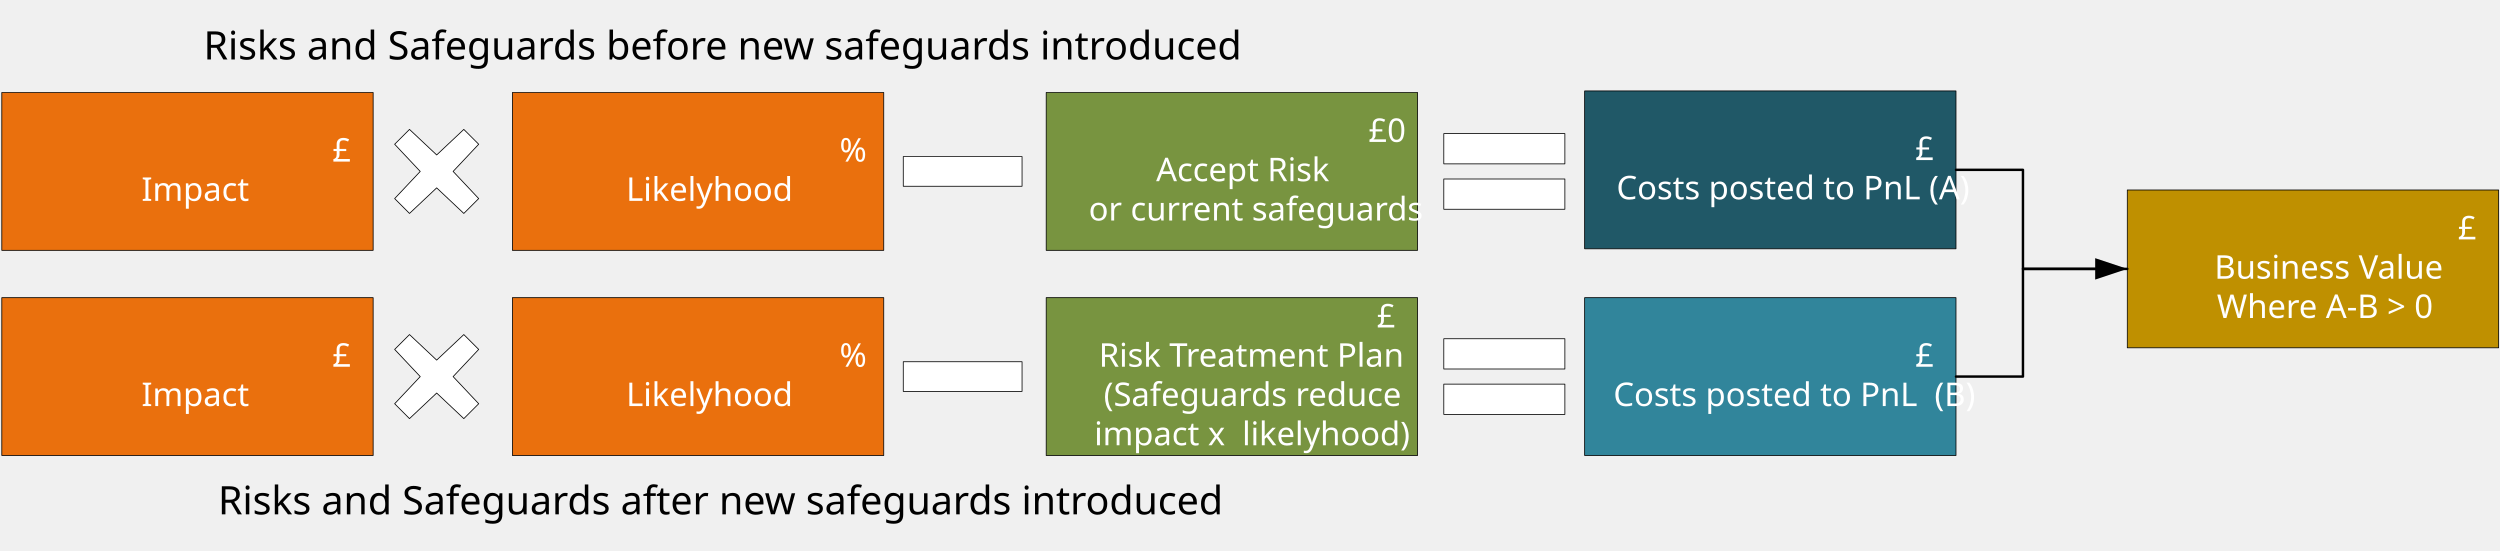
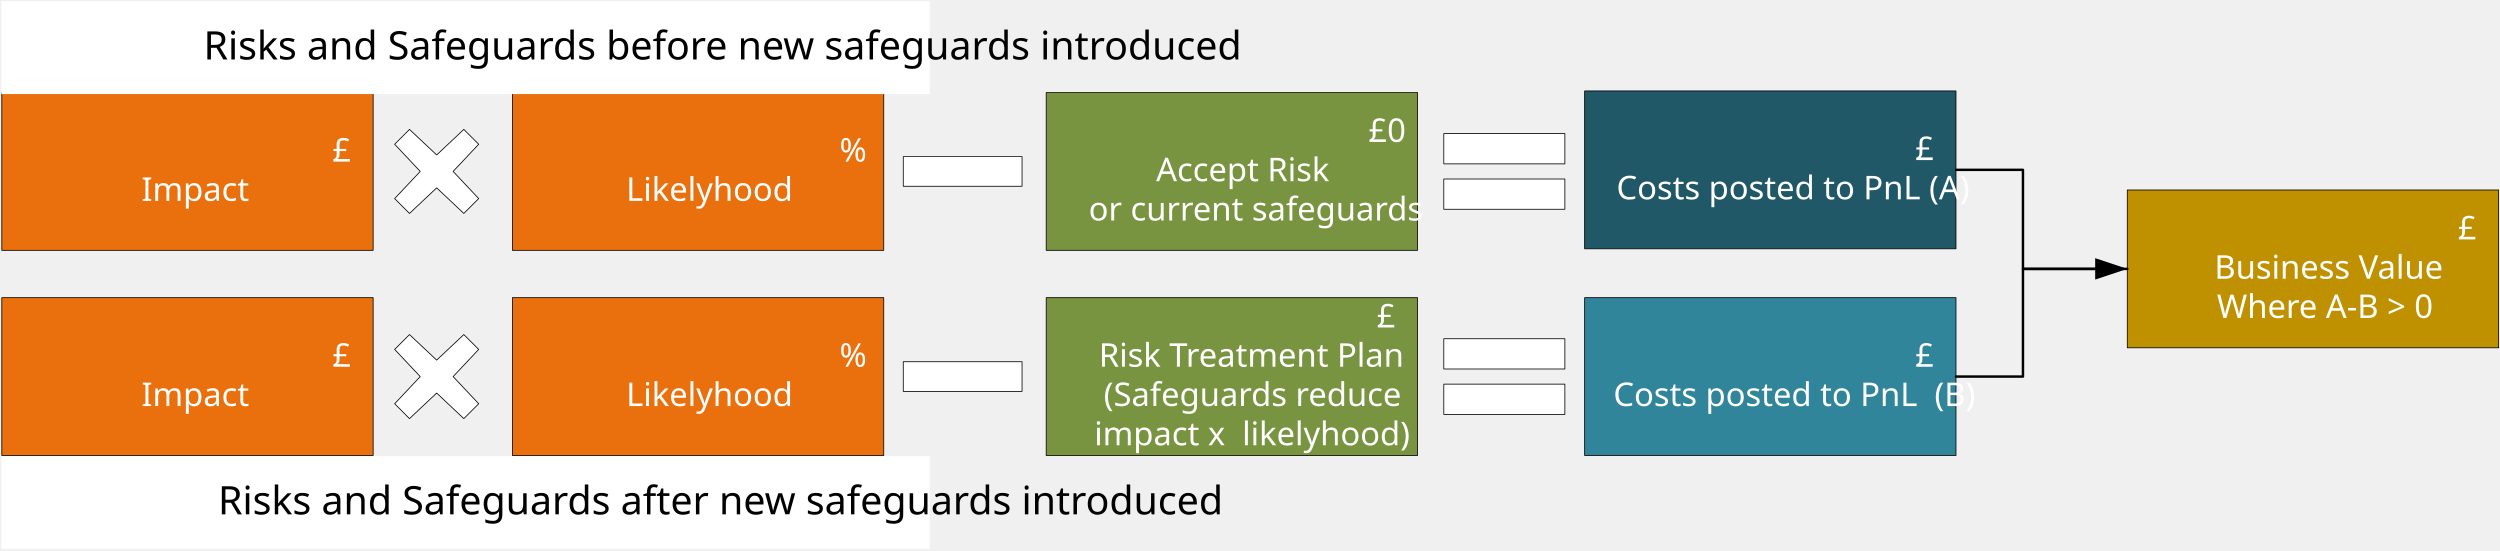
<svg xmlns="http://www.w3.org/2000/svg" xmlns:ns1="http://schemas.microsoft.com/visio/2003/SVGExtensions/" xmlns:xlink="http://www.w3.org/1999/xlink" width="10.601in" height="2.333in" viewBox="0 0 763.27 167.994" xml:space="preserve" color-interpolation-filters="sRGB" class="st14">
  <ns1:documentProperties ns1:langID="2057" ns1:metric="true" ns1:viewMarkup="false" />
  <style type="text/css">
	
		.st1 {fill:#ea700d;stroke:#000000;stroke-linecap:round;stroke-linejoin:round;stroke-width:0.24}
		.st2 {fill:#ffffff;font-family:Calibri;font-size:0.833em}
		.st3 {font-size:1em}
		.st4 {fill:#205867;stroke:#000000;stroke-linecap:round;stroke-linejoin:round;stroke-width:0.24}
		.st5 {fill:#789440;stroke:#000000;stroke-linecap:round;stroke-linejoin:round;stroke-width:0.24}
		.st6 {fill:#31859b;stroke:#000000;stroke-linecap:round;stroke-linejoin:round;stroke-width:0.24}
		.st7 {fill:#bf9000;stroke:#000000;stroke-linecap:round;stroke-linejoin:round;stroke-width:0.24}
		.st8 {stroke:#000000;stroke-linecap:round;stroke-linejoin:round;stroke-width:0.75}
		.st9 {marker-end:url(#mrkr13-49);stroke:#000000;stroke-linecap:round;stroke-linejoin:round;stroke-width:0.75}
		.st10 {fill:#000000;fill-opacity:1;stroke:#000000;stroke-opacity:1;stroke-width:0.229}
		.st11 {fill:#ffffff;stroke:#000000;stroke-linecap:round;stroke-linejoin:round;stroke-width:0.24}
- 		.st12 {fill:none;stroke:none;stroke-linecap:round;stroke-linejoin:round;stroke-width:0.75}
+ 		.st12 {fill:#ffffff;stroke:none;stroke-linecap:round;stroke-linejoin:round;stroke-width:0.75}
		.st13 {fill:#000000;font-family:Calibri;font-size:1em}
		.st14 {fill:none;fill-rule:evenodd;font-size:12px;overflow:visible;stroke-linecap:square;stroke-miterlimit:3}
	
	</style>
  <defs id="Markers">
    <g id="lend13">
      <path d="M 3 1 L 0 0 L 3 -1 L 3 1 " style="stroke:none" />
    </g>
    <marker id="mrkr13-49" class="st10" ns1:arrowType="13" ns1:arrowSize="2" ns1:setback="13.08" refX="-13.08" orient="auto" markerUnits="strokeWidth" overflow="visible">
      <use xlink:href="#lend13" transform="scale(-4.36,-4.36) " />
    </marker>
  </defs>
  <g ns1:mID="0" ns1:index="1" ns1:groupContext="foregroundPage">
    <ns1:pageProperties ns1:drawingScale="0.0393701" ns1:pageScale="0.0393701" ns1:drawingUnits="24" ns1:shadowOffsetX="8.50394" ns1:shadowOffsetY="-8.50394" />
    <ns1:layer ns1:name="Connector" ns1:index="0" />
    <g id="shape65-1" ns1:mID="65" ns1:groupContext="shape" transform="translate(156.415,-91.5611)">
      <ns1:userDefs>
        <ns1:ud ns1:nameU="visVersion" ns1:val="VT0(15):26" />
      </ns1:userDefs>
      <ns1:textBlock ns1:margins="rect(4,4,4,4)" ns1:tabSpace="42.5197" />
      <ns1:textRect cx="56.693" cy="143.9" width="113.39" height="48.189" />
      <rect x="0" y="119.805" width="113.386" height="48.189" class="st1" />
      <text x="53.12" y="140.9" class="st2" ns1:langID="2057">
        <ns1:paragraph ns1:horizAlign="1" />
        <ns1:tabList />%<ns1:newlineChar />
        <tspan x="34.74" dy="1.2em" class="st3">Likelyhood</tspan>
      </text>
    </g>
    <g id="shape66-5" ns1:mID="66" ns1:groupContext="shape" transform="translate(0.509211,-91.5611)">
      <ns1:userDefs>
        <ns1:ud ns1:nameU="visVersion" ns1:val="VT0(15):26" />
      </ns1:userDefs>
      <ns1:textBlock ns1:margins="rect(4,4,4,4)" ns1:tabSpace="42.5197" />
      <ns1:textRect cx="56.693" cy="143.9" width="113.39" height="48.189" />
      <rect x="0" y="119.805" width="113.386" height="48.189" class="st1" />
      <text x="54.16" y="140.9" class="st2" ns1:langID="2057">
        <ns1:paragraph ns1:horizAlign="1" />
        <ns1:tabList />£<ns1:newlineChar />
        <tspan x="42.63" dy="1.2em" class="st3">Impact</tspan>
      </text>
    </g>
    <g id="shape68-9" ns1:mID="68" ns1:groupContext="shape" transform="translate(483.816,-92.0335)">
      <ns1:userDefs>
        <ns1:ud ns1:nameU="visVersion" ns1:val="VT0(15):26" />
      </ns1:userDefs>
      <ns1:textBlock ns1:margins="rect(4,4,4,4)" ns1:tabSpace="42.5197" />
      <ns1:textRect cx="56.693" cy="143.9" width="113.39" height="48.189" />
      <rect x="0" y="119.805" width="113.386" height="48.189" class="st4" />
      <text x="54.16" y="140.9" class="st2" ns1:langID="2057">
        <ns1:paragraph ns1:horizAlign="1" />
        <ns1:tabList />£<ns1:newlineChar />
        <tspan x="9.72" dy="1.2em" class="st3">Costs posted to PnL (A)</tspan>
      </text>
    </g>
    <g id="shape72-13" ns1:mID="72" ns1:groupContext="shape" transform="translate(156.415,-28.9154)">
      <ns1:userDefs>
        <ns1:ud ns1:nameU="visVersion" ns1:val="VT0(15):26" />
      </ns1:userDefs>
      <ns1:textBlock ns1:margins="rect(4,4,4,4)" ns1:tabSpace="42.5197" />
      <ns1:textRect cx="56.693" cy="143.9" width="113.39" height="48.189" />
      <rect x="0" y="119.805" width="113.386" height="48.189" class="st1" />
      <text x="53.12" y="140.9" class="st2" ns1:langID="2057">
        <ns1:paragraph ns1:horizAlign="1" />
        <ns1:tabList />%<ns1:newlineChar />
        <tspan x="34.74" dy="1.2em" class="st3">Likelyhood</tspan>
      </text>
    </g>
    <g id="shape73-17" ns1:mID="73" ns1:groupContext="shape" transform="translate(0.509211,-28.9154)">
      <ns1:userDefs>
        <ns1:ud ns1:nameU="visVersion" ns1:val="VT0(15):26" />
      </ns1:userDefs>
      <ns1:textBlock ns1:margins="rect(4,4,4,4)" ns1:tabSpace="42.5197" />
      <ns1:textRect cx="56.693" cy="143.9" width="113.39" height="48.189" />
      <rect x="0" y="119.805" width="113.386" height="48.189" class="st1" />
      <text x="54.16" y="140.9" class="st2" ns1:langID="2057">
        <ns1:paragraph ns1:horizAlign="1" />
        <ns1:tabList />£<ns1:newlineChar />
        <tspan x="42.63" dy="1.2em" class="st3">Impact</tspan>
      </text>
    </g>
    <g id="shape74-21" ns1:mID="74" ns1:groupContext="shape" transform="translate(319.407,-28.9154)">
      <ns1:userDefs>
        <ns1:ud ns1:nameU="visVersion" ns1:val="VT0(15):26" />
      </ns1:userDefs>
      <ns1:textBlock ns1:margins="rect(4,4,4,4)" ns1:tabSpace="42.5197" />
      <ns1:textRect cx="56.693" cy="143.9" width="113.39" height="48.189" />
      <rect x="0" y="119.805" width="113.386" height="48.189" class="st5" />
      <text x="54.16" y="128.9" class="st2" ns1:langID="2057">
        <ns1:paragraph ns1:horizAlign="1" />
        <ns1:tabList />£<ns1:newlineChar />
        <tspan x="16.07" dy="1.2em" class="st3">Risk Treatment Plan<ns1:newlineChar />
        </tspan>
        <tspan x="17.55" dy="1.2em" class="st3">(Safeguards reduce </tspan>
        <tspan x="14.67" dy="1.2em" class="st3">impact x  likelyhood)</tspan>
      </text>
    </g>
    <g id="shape75-27" ns1:mID="75" ns1:groupContext="shape" transform="translate(483.816,-28.9154)">
      <ns1:userDefs>
        <ns1:ud ns1:nameU="visVersion" ns1:val="VT0(15):26" />
      </ns1:userDefs>
      <ns1:textBlock ns1:margins="rect(4,4,4,4)" ns1:tabSpace="42.5197" />
      <ns1:textRect cx="56.693" cy="143.9" width="113.39" height="48.189" />
      <rect x="0" y="119.805" width="113.386" height="48.189" class="st6" />
      <text x="54.16" y="140.9" class="st2" ns1:langID="2057">
        <ns1:paragraph ns1:horizAlign="1" />
        <ns1:tabList />£<ns1:newlineChar />
        <tspan x="8.77" dy="1.2em" class="st3">Costs posted to PnL  (B)</tspan>
      </text>
    </g>
    <g id="shape80-31" ns1:mID="80" ns1:groupContext="shape" transform="translate(649.509,-61.7973)">
      <ns1:userDefs>
        <ns1:ud ns1:nameU="visVersion" ns1:val="VT0(15):26" />
      </ns1:userDefs>
      <ns1:textBlock ns1:margins="rect(4,4,4,4)" ns1:tabSpace="42.5197" />
      <ns1:textRect cx="56.693" cy="143.9" width="113.39" height="48.189" />
      <rect x="0" y="119.805" width="113.386" height="48.189" class="st7" />
      <text x="54.16" y="134.9" class="st2" ns1:langID="2057">
        <ns1:paragraph ns1:horizAlign="1" />
        <ns1:tabList />£<ns1:newlineChar />
        <tspan x="26.59" dy="1.2em" class="st3">Business Value<ns1:newlineChar />
        </tspan>
        <tspan x="27.34" dy="1.2em" class="st3">Where A</tspan>-B &gt; 0</text>
    </g>
    <g id="shape92-36" ns1:mID="92" ns1:groupContext="shape" transform="translate(319.407,-91.5611)">
      <ns1:userDefs>
        <ns1:ud ns1:nameU="visVersion" ns1:val="VT0(15):26" />
      </ns1:userDefs>
      <ns1:textBlock ns1:margins="rect(4,4,4,4)" ns1:tabSpace="42.5197" />
      <ns1:textRect cx="56.693" cy="143.9" width="113.39" height="48.189" />
      <rect x="0" y="119.805" width="113.386" height="48.189" class="st5" />
      <text x="51.62" y="134.9" class="st2" ns1:langID="2057">
        <ns1:paragraph ns1:horizAlign="1" />
        <ns1:tabList />£0<ns1:newlineChar />
        <tspan x="33.56" dy="1.2em" class="st3">Accept Risk<ns1:newlineChar />
        </tspan>
        <tspan x="12.97" dy="1.2em" class="st3">or current safeguards</tspan>
      </text>
    </g>
    <g id="shape130-41" ns1:mID="130" ns1:groupContext="shape" ns1:layerMember="0" transform="translate(597.202,-116.128)">
      <path d="M0 167.99 L20.45 167.99 L20.45 198.23 L52.31 198.23" class="st8" />
    </g>
    <g id="shape131-44" ns1:mID="131" ns1:groupContext="shape" ns1:layerMember="0" transform="translate(597.202,-53.0099)">
      <path d="M0 167.99 L20.45 167.99 L20.45 135.11 L42.5 135.11" class="st9" />
    </g>
    <g id="shape148-50" ns1:mID="148" ns1:groupContext="shape" transform="translate(117.252,-36.9716)">
      <ns1:userDefs>
        <ns1:ud ns1:nameU="AspectAngle" ns1:prompt="" ns1:val="VT0(0.78539816339745):32" />
        <ns1:ud ns1:nameU="BarWidth" ns1:prompt="" ns1:val="VT0(0.23622047244094):24" />
        <ns1:ud ns1:nameU="visVersion" ns1:prompt="" ns1:val="VT0(15):26" />
        <ns1:ud ns1:nameU="BarWidth" ns1:prompt="" ns1:val="VT0(0.089101512672638):1" />
      </ns1:userDefs>
      <path d="M3.21 160.25 L7.74 164.79 L16.04 156.98 L24.33 164.79 L28.87 160.25 L21.06 151.96 L28.87 143.66 L24.33 139.13        L16.04 146.93 L7.74 139.13 L3.21 143.66 L11.02 151.96 L3.21 160.25 Z" class="st11" />
    </g>
    <g id="shape149-52" ns1:mID="149" ns1:groupContext="shape" transform="translate(271.232,-30.3424)">
      <ns1:userDefs>
        <ns1:ud ns1:nameU="visVersion" ns1:prompt="" ns1:val="VT0(15):26" />
      </ns1:userDefs>
      <rect x="4.533" y="140.793" width="36.268" height="9.067" class="st11" />
    </g>
    <g id="shape150-54" ns1:mID="150" ns1:groupContext="shape" transform="translate(436.188,-29.9044)">
      <ns1:userDefs>
        <ns1:ud ns1:nameU="visVersion" ns1:prompt="" ns1:val="VT0(15):26" />
      </ns1:userDefs>
      <path d="M4.62 147.2 L4.62 156.44 L41.59 156.44 L41.59 147.2 L4.62 147.2 ZM4.62 142.58 L4.62 133.34 L41.59 133.34 L41.59        142.58 L4.62 142.58 Z" class="st11" />
    </g>
    <g id="shape151-56" ns1:mID="151" ns1:groupContext="shape" transform="translate(117.252,-99.6173)">
      <ns1:userDefs>
        <ns1:ud ns1:nameU="AspectAngle" ns1:prompt="" ns1:val="VT0(0.78539816339745):32" />
        <ns1:ud ns1:nameU="BarWidth" ns1:prompt="" ns1:val="VT0(0.23622047244094):24" />
        <ns1:ud ns1:nameU="visVersion" ns1:prompt="" ns1:val="VT0(15):26" />
        <ns1:ud ns1:nameU="BarWidth" ns1:prompt="" ns1:val="VT0(0.089101512672638):1" />
      </ns1:userDefs>
      <path d="M3.21 160.25 L7.74 164.79 L16.04 156.98 L24.33 164.79 L28.87 160.25 L21.06 151.96 L28.87 143.66 L24.33 139.13        L16.04 146.93 L7.74 139.13 L3.21 143.66 L11.02 151.96 L3.21 160.25 Z" class="st11" />
    </g>
    <g id="shape153-58" ns1:mID="153" ns1:groupContext="shape" transform="translate(271.232,-92.9881)">
      <ns1:userDefs>
        <ns1:ud ns1:nameU="visVersion" ns1:prompt="" ns1:val="VT0(15):26" />
      </ns1:userDefs>
      <rect x="4.533" y="140.793" width="36.268" height="9.067" class="st11" />
    </g>
    <g id="shape155-60" ns1:mID="155" ns1:groupContext="shape" transform="translate(436.188,-92.5501)">
      <ns1:userDefs>
        <ns1:ud ns1:nameU="visVersion" ns1:prompt="" ns1:val="VT0(15):26" />
      </ns1:userDefs>
      <path d="M4.62 147.2 L4.62 156.44 L41.59 156.44 L41.59 147.2 L4.62 147.2 ZM4.62 142.58 L4.62 133.34 L41.59 133.34 L41.59        142.58 L4.62 142.58 Z" class="st11" />
    </g>
    <g id="shape159-62" ns1:mID="159" ns1:groupContext="shape" transform="translate(0.375,-139.273)">
      <ns1:textBlock ns1:margins="rect(4,4,4,4)" ns1:tabSpace="42.5197" />
      <ns1:textRect cx="141.732" cy="153.821" width="283.47" height="28.346" />
      <rect x="0" y="139.648" width="283.465" height="28.346" class="st12" />
      <text x="5.58" y="157.42" class="st13" ns1:langID="2057">
        <ns1:paragraph ns1:horizAlign="1" />
        <ns1:tabList />Risks and Safeguards before new safeguards introduced</text>
    </g>
    <g id="shape160-65" ns1:mID="160" ns1:groupContext="shape" transform="translate(0.375013,-0.375)">
      <ns1:textBlock ns1:margins="rect(4,4,4,4)" ns1:tabSpace="42.5197" />
      <ns1:textRect cx="141.732" cy="153.821" width="283.47" height="28.346" />
      <rect x="0" y="139.648" width="283.465" height="28.346" class="st12" />
      <text x="10" y="157.42" class="st13" ns1:langID="2057">
        <ns1:paragraph ns1:horizAlign="1" />
        <ns1:tabList />Risks and Safeguards after new safeguards introduced</text>
    </g>
  </g>
</svg>
